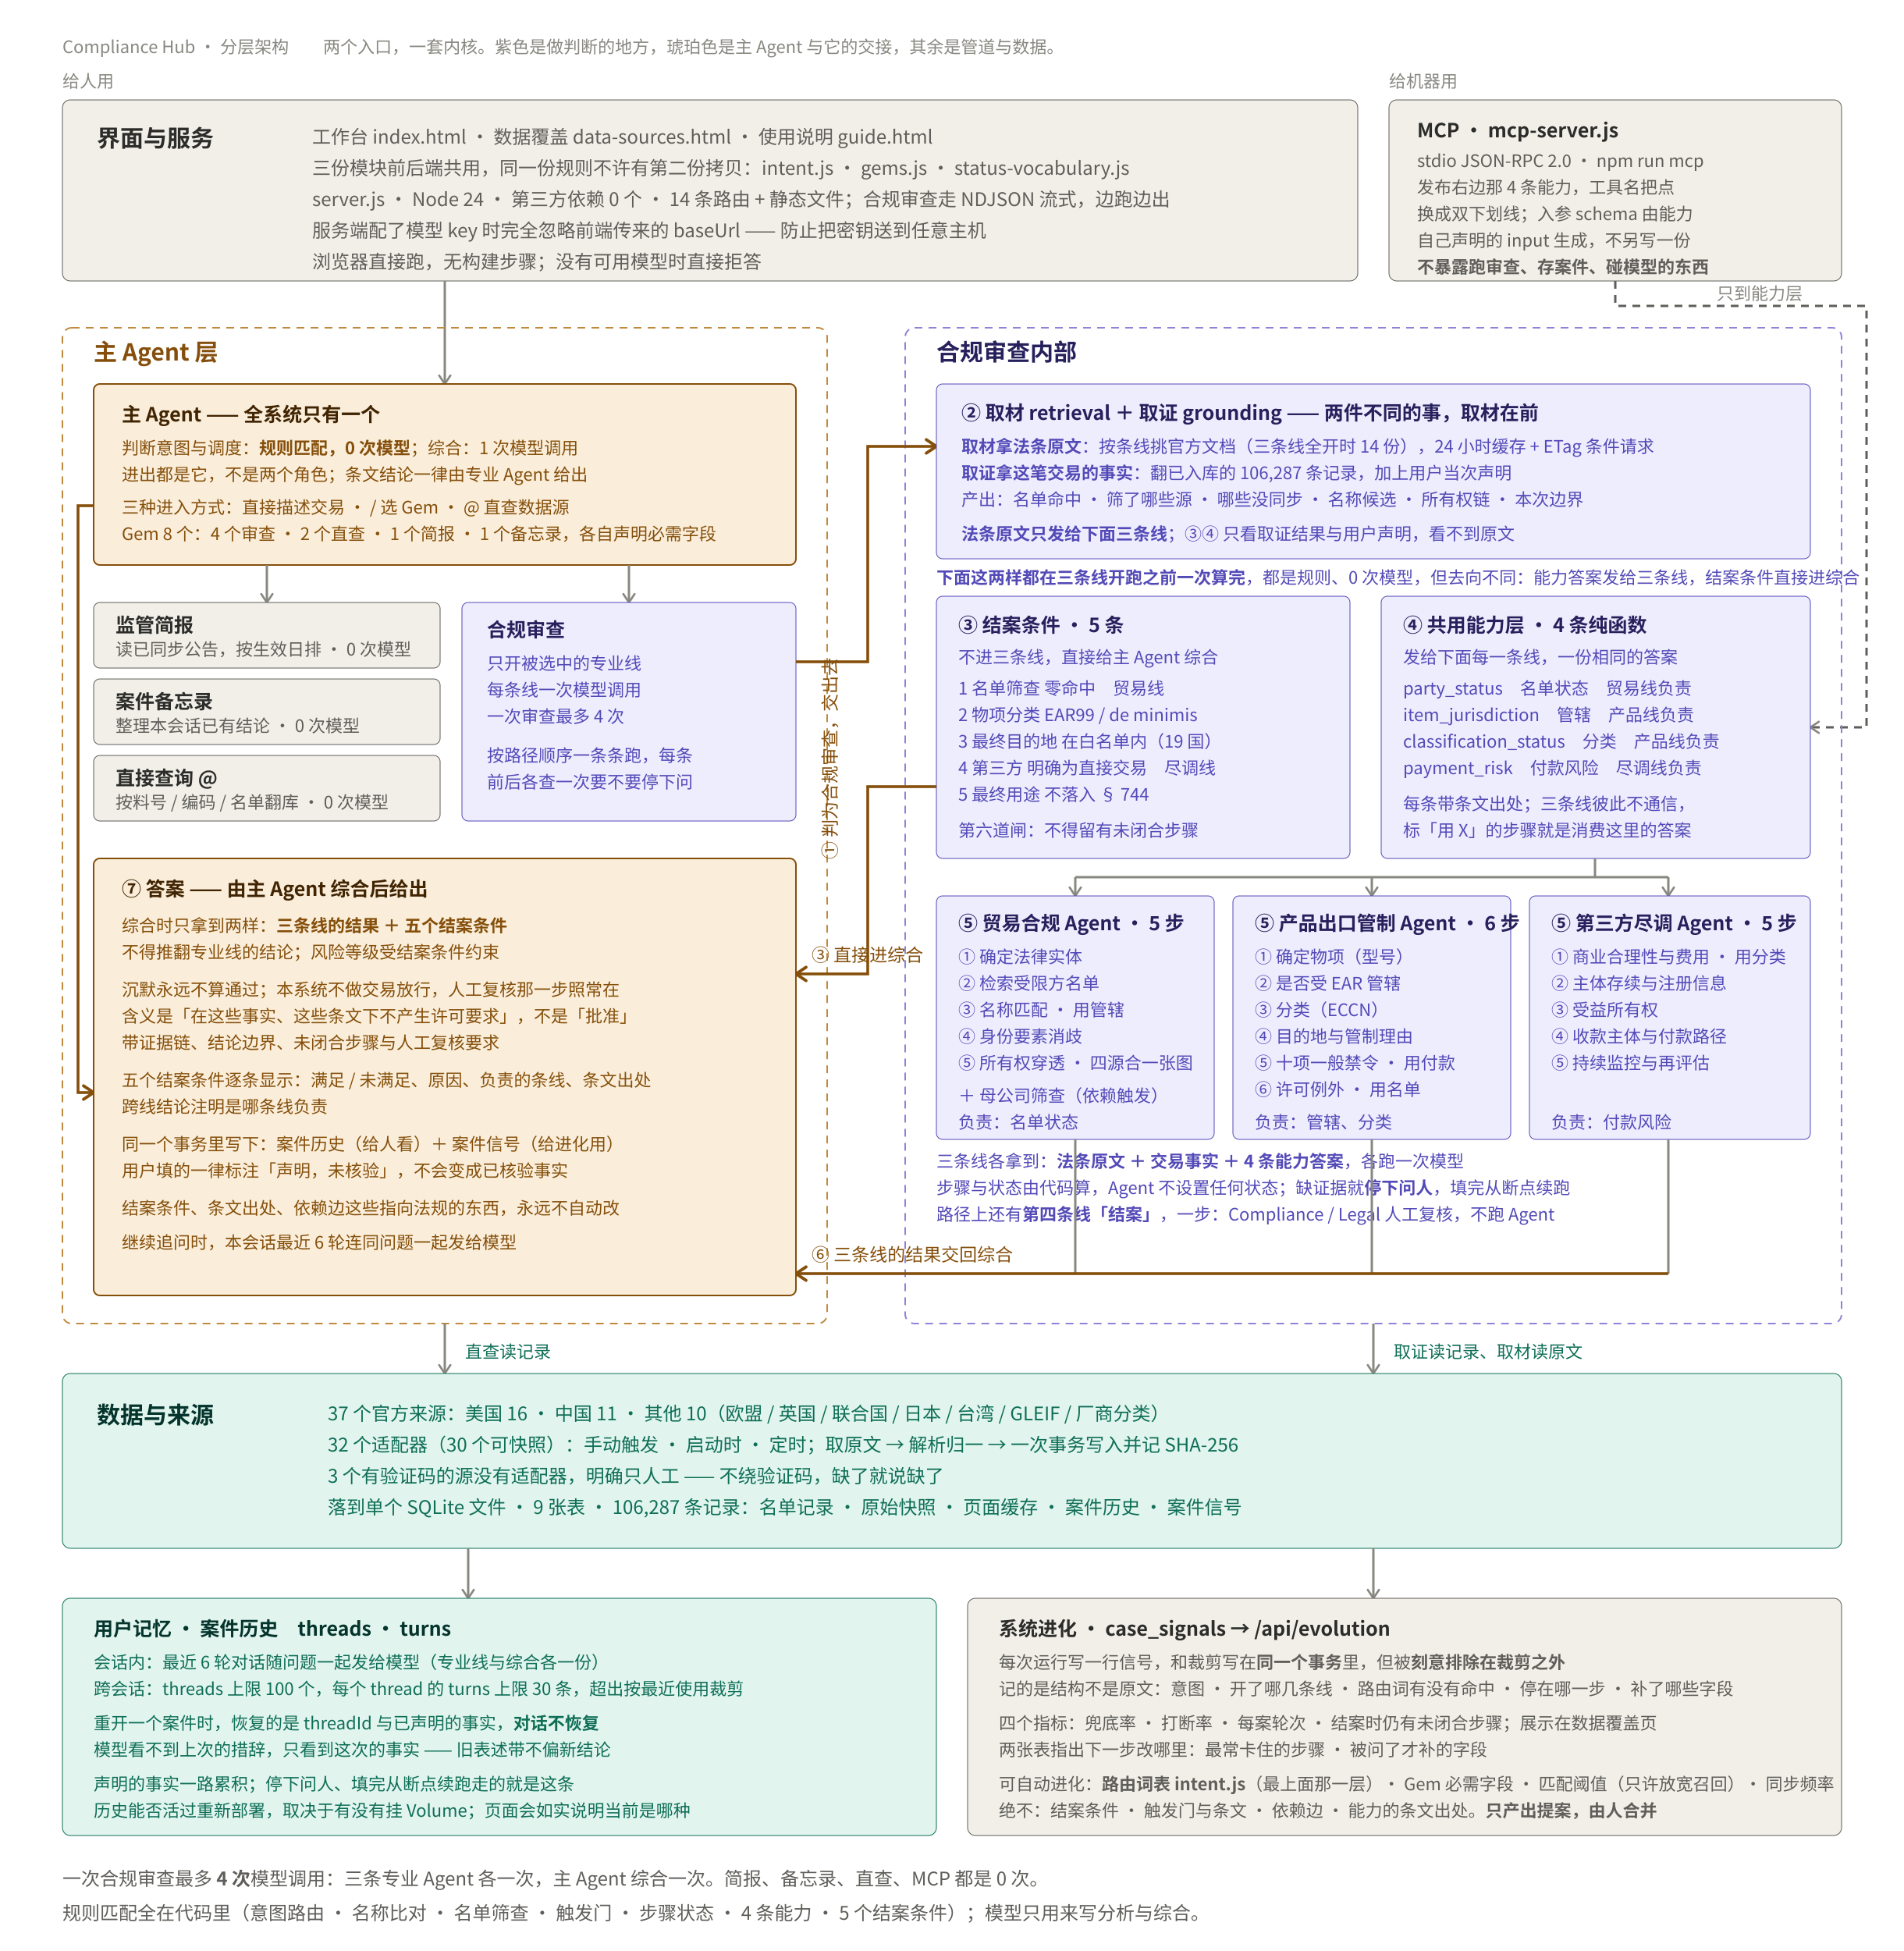
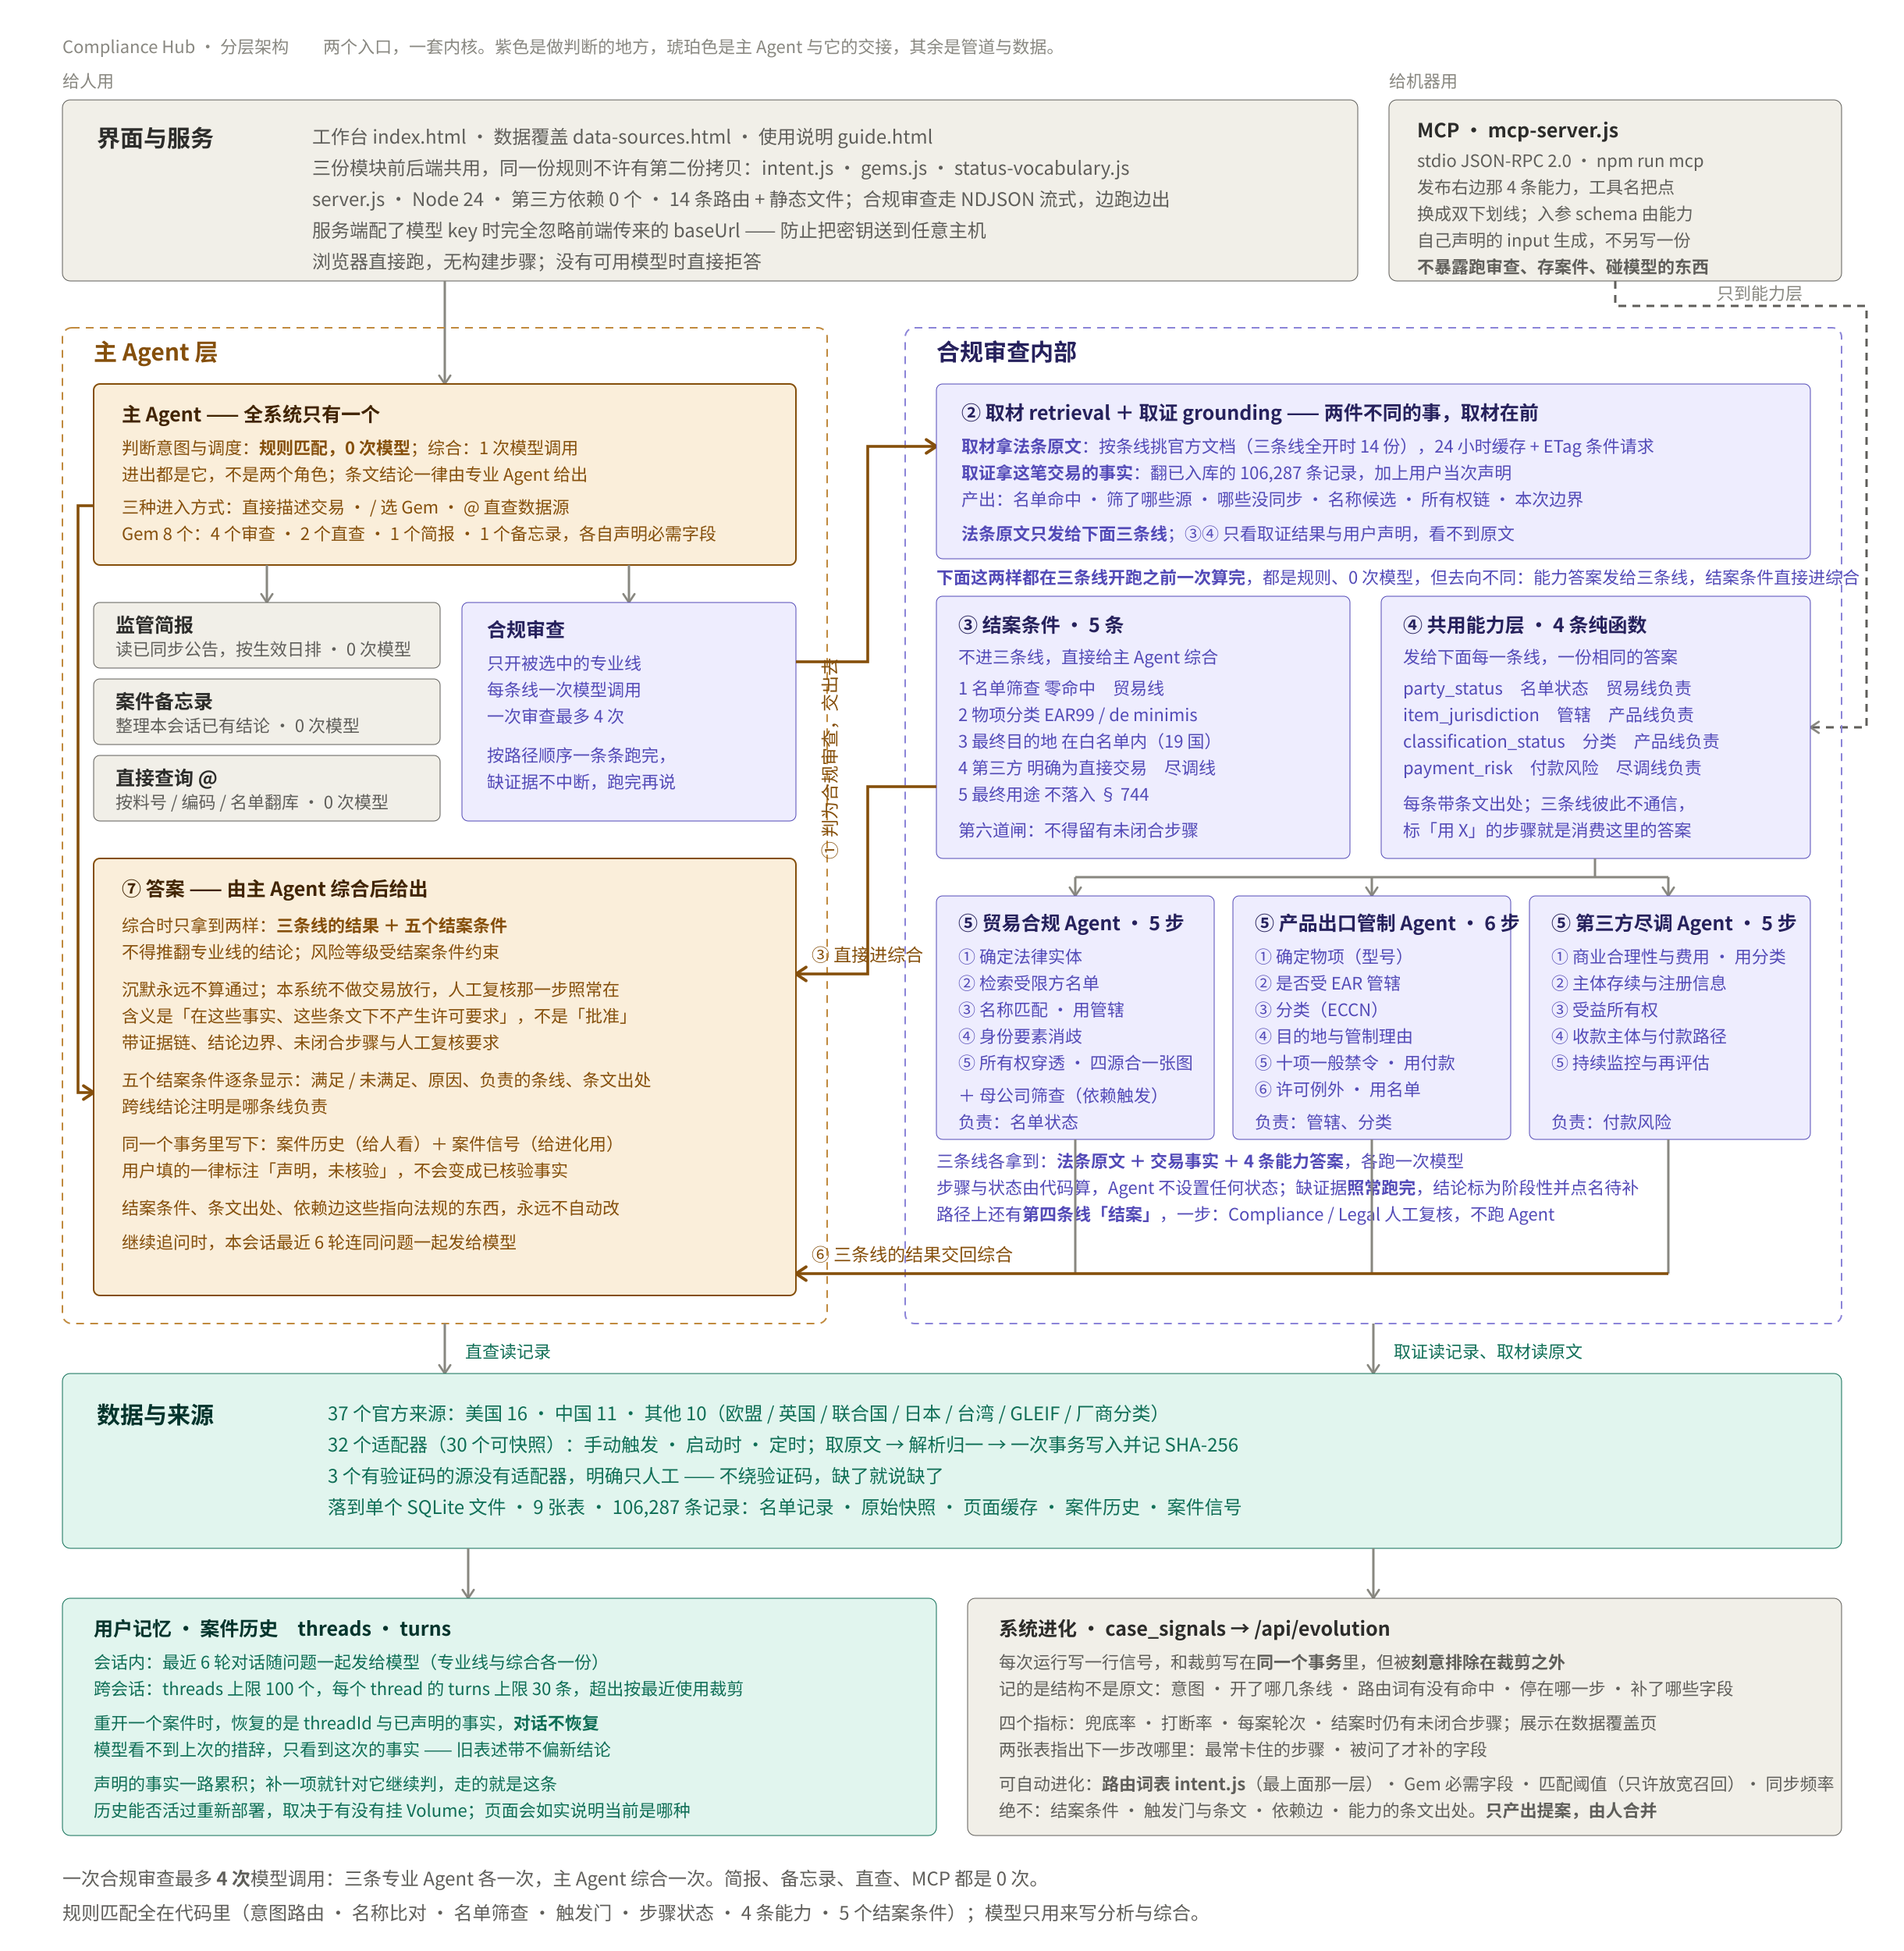
<svg xmlns="http://www.w3.org/2000/svg" width="1220" height="1250" viewBox="0 0 1220 1250" role="img">
  <style>
  svg { background: #ffffff; }
  text { font-family: "PingFang SC", "Hiragino Sans GB", "Microsoft YaHei", "Noto Sans CJK SC", -apple-system, "Segoe UI", sans-serif; }
  .layer { font-size: 15px; font-weight: 600; }
  .sub { font-size: 12.5px; font-weight: 600; }
  .ts { font-size: 12px; font-weight: 400; }
  .tn { font-size: 11px; font-weight: 400; }
  .note { font-size: 12px; fill: #5F5E5A; }
  .side { font-size: 11px; fill: #888780; }
  .arr { stroke: #888780; stroke-width: 1.5; fill: none; }
  .arr-hand { stroke: #854F0B; stroke-width: 1.8; fill: none; }
  .arr-mcp { stroke: #5F5E5A; stroke-width: 1.5; fill: none; stroke-dasharray: 5 4; }
  .lbl-hand { font-size: 11.5px; font-weight: 500; fill: #854F0B; }
  .band { fill: none; stroke-width: 1; stroke-dasharray: 5 4; }
  .c-gray rect { fill: #F1EFE8; stroke: #5F5E5A; stroke-width: 0.5; }
  .c-gray .layer, .c-gray .sub { fill: #2C2C2A; } .c-gray .ts, .c-gray .tn { fill: #5F5E5A; }
  .c-purple rect { fill: #EEEDFE; stroke: #534AB7; stroke-width: 0.5; }
  .c-purple .layer, .c-purple .sub { fill: #26215C; } .c-purple .ts, .c-purple .tn { fill: #534AB7; }
  .c-amber rect { fill: #FAEEDA; stroke: #854F0B; stroke-width: 1; }
  .c-amber .layer, .c-amber .sub { fill: #412402; } .c-amber .ts, .c-amber .tn { fill: #854F0B; }
  .c-teal rect { fill: #E1F5EE; stroke: #0F6E56; stroke-width: 0.5; }
  .c-teal .layer, .c-teal .sub { fill: #04342C; } .c-teal .ts, .c-teal .tn { fill: #0F6E56; }
</style>
  <defs>
    <marker id="a" viewBox="0 0 10 10" refX="8" refY="5" markerWidth="6" markerHeight="6" orient="auto-start-reverse">
      <path d="M2 1L8 5L2 9" fill="none" stroke="#888780" stroke-width="1.5" stroke-linecap="round" stroke-linejoin="round" />
    </marker>
    <marker id="ah" viewBox="0 0 10 10" refX="8" refY="5" markerWidth="6" markerHeight="6" orient="auto-start-reverse">
      <path d="M2 1L8 5L2 9" fill="none" stroke="#854F0B" stroke-width="1.8" stroke-linecap="round" stroke-linejoin="round" />
    </marker>
  </defs>
  <text class="side" x="40" y="34">Compliance Hub · 分层架构　　两个入口，一套内核。紫色是做判断的地方，琥珀色是主 Agent 与它的交接，其余是管道与数据。</text>
  <text class="side" x="40" y="56">给人用</text>
  <g class="c-gray">
    <rect x="40" y="64" width="830" height="116" rx="5" />
    <text class="layer" x="62" y="94">界面与服务</text>
    <text class="ts" x="200" y="92">工作台 index.html · 数据覆盖 data-sources.html · 使用说明 guide.html</text>
    <text class="ts" x="200" y="112">三份模块前后端共用，同一份规则不许有第二份拷贝：intent.js · gems.js · status-vocabulary.js</text>
    <text class="ts" x="200" y="132">server.js · Node 24 · 第三方依赖 0 个 · 14 条路由 + 静态文件；合规审查走 NDJSON 流式，边跑边出</text>
    <text class="ts" x="200" y="152">服务端配了模型 key 时完全忽略前端传来的 baseUrl —— 防止把密钥送到任意主机</text>
    <text class="ts" x="200" y="172">浏览器直接跑，无构建步骤；没有可用模型时直接拒答</text>
  </g>
  <text class="side" x="890" y="56">给机器用</text>
  <g class="c-gray">
    <rect x="890" y="64" width="290" height="116" rx="5" />
    <text class="sub" x="908" y="88">MCP · mcp-server.js</text>
    <text class="tn" x="908" y="107">stdio JSON-RPC 2.0 · npm run mcp</text>
    <text class="tn" x="908" y="124">发布右边那 4 条能力，工具名把点</text>
    <text class="tn" x="908" y="141">换成双下划线；入参 schema 由能力</text>
    <text class="tn" x="908" y="158">自己声明的 input 生成，不另写一份</text>
    <text class="tn" x="908" y="175">
      <tspan font-weight="600">不暴露跑审查、存案件、碰模型的东西</tspan>
    </text>
  </g>
  <path class="arr" d="M285 180 V246" marker-end="url(#a)" />
  <path class="arr-mcp" d="M1035 180 V196 H1196 V466 H1160" marker-end="url(#a)" />
  <text class="side" x="1100" y="192">只到能力层</text>
  <rect class="band" x="40" y="210" width="490" height="638" rx="6" stroke="#C08A3E" />
  <text class="layer" x="60" y="231" fill="#854F0B">主 Agent 层</text>
  <rect class="band" x="580" y="210" width="600" height="638" rx="6" stroke="#8B84D8" />
  <text class="layer" x="600" y="231" fill="#26215C">合规审查内部</text>
  <g class="c-amber">
    <rect x="60" y="246" width="450" height="116" rx="4" />
    <text class="sub" x="78" y="270">主 Agent —— 全系统只有一个</text>
    <text class="tn" x="78" y="291">判断意图与调度：<tspan font-weight="600">规则匹配，0 次模型</tspan>；综合：1 次模型调用</text>
    <text class="tn" x="78" y="308">进出都是它，不是两个角色；条文结论一律由专业 Agent 给出</text>
    <text class="tn" x="78" y="329">三种进入方式：直接描述交易 · / 选 Gem · @ 直查数据源</text>
    <text class="tn" x="78" y="346">Gem 8 个：4 个审查 · 2 个直查 · 1 个简报 · 1 个备忘录，各自声明必需字段</text>
  </g>
  <path class="arr" d="M171 362 V386" marker-end="url(#a)" />
  <path class="arr" d="M403 362 V386" marker-end="url(#a)" />
  <g class="c-gray">
    <rect x="60" y="386" width="222" height="42" rx="4" />
    <text class="sub" x="74" y="405">监管简报</text>
    <text class="tn" x="74" y="420">读已同步公告，按生效日排 · 0 次模型</text>
  </g>
  <g class="c-gray">
    <rect x="60" y="435" width="222" height="42" rx="4" />
    <text class="sub" x="74" y="454">案件备忘录</text>
    <text class="tn" x="74" y="469">整理本会话已有结论 · 0 次模型</text>
  </g>
  <g class="c-gray">
    <rect x="60" y="484" width="222" height="42" rx="4" />
    <text class="sub" x="74" y="503">直接查询 @</text>
    <text class="tn" x="74" y="518">按料号 / 编码 / 名单翻库 · 0 次模型</text>
  </g>
  <g class="c-purple">
    <rect x="296" y="386" width="214" height="140" rx="4" />
    <text class="sub" x="312" y="408">合规审查</text>
    <text class="tn" x="312" y="429">只开被选中的专业线</text>
    <text class="tn" x="312" y="446">每条线一次模型调用</text>
    <text class="tn" x="312" y="463">一次审查最多 4 次</text>
-     <text class="tn" x="312" y="488">按路径顺序一条条跑，每条</text>
-     <text class="tn" x="312" y="505">前后各查一次要不要停下问</text>
+     <text class="tn" x="312" y="488">按路径顺序一条条跑完，</text>
+     <text class="tn" x="312" y="505">缺证据不中断，跑完再说</text>
  </g>
  <path class="arr-hand" d="M510 424 H556 V286 H600" marker-end="url(#ah)" />
  <text class="lbl-hand" transform="rotate(-90 536 486)" x="536" y="486" text-anchor="middle">① 判为合规审查，交出去</text>
  <g class="c-purple">
    <rect x="600" y="246" width="560" height="112" rx="4" />
    <text class="sub" x="616" y="269">② 取材 retrieval ＋ 取证 grounding —— 两件不同的事，取材在前</text>
    <text class="tn" x="616" y="290">
      <tspan font-weight="600">取材拿法条原文</tspan>：按条线挑官方文档（三条线全开时 14 份），24 小时缓存 + ETag 条件请求</text>
    <text class="tn" x="616" y="307">
      <tspan font-weight="600">取证拿这笔交易的事实</tspan>：翻已入库的 106,287 条记录，加上用户当次声明</text>
    <text class="tn" x="616" y="324">　产出：名单命中 · 筛了哪些源 · 哪些没同步 · 名称候选 · 所有权链 · 本次边界</text>
    <text class="tn" x="616" y="346">
      <tspan font-weight="600">法条原文只发给下面三条线</tspan>；③④ 只看取证结果与用户声明，看不到原文</text>
  </g>
  <text class="tn" x="600" y="374" fill="#534AB7">
    <tspan font-weight="600">下面这两样都在三条线开跑之前一次算完</tspan>，都是规则、0 次模型，但去向不同：能力答案发给三条线，结案条件直接进综合</text>
  <g class="c-purple">
    <rect x="600" y="382" width="265" height="168" rx="4" />
    <text class="sub" x="614" y="405">③ 结案条件 · 5 条</text>
    <text class="tn" x="614" y="425">不进三条线，直接给主 Agent 综合</text>
    <text class="tn" x="614" y="445">1 名单筛查 零命中　贸易线</text>
    <text class="tn" x="614" y="462">2 物项分类 EAR99 / de minimis</text>
    <text class="tn" x="614" y="479">3 最终目的地 在白名单内（19 国）</text>
    <text class="tn" x="614" y="496">4 第三方 明确为直接交易　尽调线</text>
    <text class="tn" x="614" y="513">5 最终用途 不落入 § 744</text>
    <text class="tn" x="614" y="536">第六道闸：不得留有未闭合步骤</text>
  </g>
  <g class="c-purple">
    <rect x="885" y="382" width="275" height="168" rx="4" />
    <text class="sub" x="899" y="405">④ 共用能力层 · 4 条纯函数</text>
    <text class="tn" x="899" y="425">发给下面每一条线，一份相同的答案</text>
    <text class="tn" x="899" y="445">party_status　名单状态　贸易线负责</text>
    <text class="tn" x="899" y="462">item_jurisdiction　管辖　产品线负责</text>
    <text class="tn" x="899" y="479">classification_status　分类　产品线负责</text>
    <text class="tn" x="899" y="496">payment_risk　付款风险　尽调线负责</text>
    <text class="tn" x="899" y="519">每条带条文出处；三条线彼此不通信，</text>
    <text class="tn" x="899" y="536">标「用 X」的步骤就是消费这里的答案</text>
  </g>
  <path class="arr" d="M1022 550 V562" />
  <path class="arr" d="M689 562 H1069" />
  <path class="arr" d="M689 562 V574" marker-end="url(#a)" />
  <path class="arr" d="M879 562 V574" marker-end="url(#a)" />
  <path class="arr" d="M1069 562 V574" marker-end="url(#a)" />
  <g class="c-purple">
    <rect x="600" y="574" width="178" height="156" rx="4" />
    <text class="sub" x="614" y="596">⑤ 贸易合规 Agent · 5 步</text>
    <text class="tn" x="614" y="617">① 确定法律实体</text>
    <text class="tn" x="614" y="634">② 检索受限方名单</text>
    <text class="tn" x="614" y="651">③ 名称匹配 · 用管辖</text>
    <text class="tn" x="614" y="668">④ 身份要素消歧</text>
    <text class="tn" x="614" y="685">⑤ 所有权穿透 · 四源合一张图</text>
    <text class="tn" x="614" y="706">＋ 母公司筛查（依赖触发）</text>
    <text class="tn" x="614" y="723">负责：名单状态</text>
  </g>
  <g class="c-purple">
    <rect x="790" y="574" width="178" height="156" rx="4" />
    <text class="sub" x="804" y="596">⑤ 产品出口管制 Agent · 6 步</text>
    <text class="tn" x="804" y="617">① 确定物项（型号）</text>
    <text class="tn" x="804" y="634">② 是否受 EAR 管辖</text>
    <text class="tn" x="804" y="651">③ 分类（ECCN）</text>
    <text class="tn" x="804" y="668">④ 目的地与管制理由</text>
    <text class="tn" x="804" y="685">⑤ 十项一般禁令 · 用付款</text>
    <text class="tn" x="804" y="702">⑥ 许可例外 · 用名单</text>
    <text class="tn" x="804" y="723">负责：管辖、分类</text>
  </g>
  <g class="c-purple">
    <rect x="980" y="574" width="180" height="156" rx="4" />
    <text class="sub" x="994" y="596">⑤ 第三方尽调 Agent · 5 步</text>
    <text class="tn" x="994" y="617">① 商业合理性与费用 · 用分类</text>
    <text class="tn" x="994" y="634">② 主体存续与注册信息</text>
    <text class="tn" x="994" y="651">③ 受益所有权</text>
    <text class="tn" x="994" y="668">④ 收款主体与付款路径</text>
    <text class="tn" x="994" y="685">⑤ 持续监控与再评估</text>
    <text class="tn" x="994" y="723">负责：付款风险</text>
  </g>
  <text class="tn" x="600" y="748" fill="#534AB7">三条线各拿到：<tspan font-weight="600">法条原文 ＋ 交易事实 ＋ 4 条能力答案</tspan>，各跑一次模型</text>
-   <text class="tn" x="600" y="765" fill="#534AB7">步骤与状态由代码算，Agent 不设置任何状态；缺证据就<tspan font-weight="600">停下问人</tspan>，填完从断点续跑</text>
+   <text class="tn" x="600" y="765" fill="#534AB7">步骤与状态由代码算，Agent 不设置任何状态；缺证据<tspan font-weight="600">照常跑完</tspan>，结论标为阶段性并点名待补</text>
  <text class="tn" x="600" y="782" fill="#534AB7">路径上还有<tspan font-weight="600">第四条线「结案」</tspan>，一步：Compliance / Legal 人工复核，不跑 Agent</text>
  <path class="arr" d="M689 730 V816" />
  <path class="arr" d="M879 730 V816" />
  <path class="arr" d="M1069 730 V816" />
  <path class="arr-hand" d="M1069 816 H510" marker-end="url(#ah)" />
  <text class="lbl-hand" x="520" y="808">⑥ 三条线的结果交回综合</text>
  <path class="arr-hand" d="M600 504 H556 V624 H510" marker-end="url(#ah)" />
  <text class="lbl-hand" x="520" y="616">③ 直接进综合</text>
  <path class="arr-hand" d="M60 324 H50 V700 H60" marker-end="url(#ah)" />
  <g class="c-amber">
    <rect x="60" y="550" width="450" height="280" rx="4" />
    <text class="sub" x="78" y="574">⑦ 答案 —— 由主 Agent 综合后给出</text>
    <text class="tn" x="78" y="597">综合时只拿到两样：<tspan font-weight="600">三条线的结果 ＋ 五个结案条件</tspan>
    </text>
    <text class="tn" x="78" y="614">不得推翻专业线的结论；风险等级受结案条件约束</text>
    <text class="tn" x="78" y="638">沉默永远不算通过；本系统不做交易放行，人工复核那一步照常在</text>
    <text class="tn" x="78" y="655">含义是「在这些事实、这些条文下不产生许可要求」，不是「批准」</text>
    <text class="tn" x="78" y="672">带证据链、结论边界、未闭合步骤与人工复核要求</text>
    <text class="tn" x="78" y="696">五个结案条件逐条显示：满足 / 未满足、原因、负责的条线、条文出处</text>
    <text class="tn" x="78" y="713">跨线结论注明是哪条线负责</text>
    <text class="tn" x="78" y="737">同一个事务里写下：案件历史（给人看）＋ 案件信号（给进化用）</text>
    <text class="tn" x="78" y="754">用户填的一律标注「声明，未核验」，不会变成已核验事实</text>
    <text class="tn" x="78" y="778">结案条件、条文出处、依赖边这些指向法规的东西，永远不自动改</text>
    <text class="tn" x="78" y="800">继续追问时，本会话最近 6 轮连同问题一起发给模型</text>
  </g>
  <path class="arr" d="M285 848 V880" marker-end="url(#a)" />
  <path class="arr" d="M880 848 V880" marker-end="url(#a)" />
  <text class="tn" x="298" y="870" fill="#0F6E56">直查读记录</text>
  <text class="tn" x="893" y="870" fill="#0F6E56">取证读记录、取材读原文</text>
  <g class="c-teal">
    <rect x="40" y="880" width="1140" height="112" rx="5" />
    <text class="layer" x="62" y="912">数据与来源</text>
    <text class="ts" x="210" y="910">37 个官方来源：美国 16 · 中国 11 · 其他 10（欧盟 / 英国 / 联合国 / 日本 / 台湾 / GLEIF / 厂商分类）</text>
    <text class="ts" x="210" y="930">32 个适配器（30 个可快照）：手动触发 · 启动时 · 定时；取原文 → 解析归一 → 一次事务写入并记 SHA-256</text>
    <text class="ts" x="210" y="950">3 个有验证码的源没有适配器，明确只人工 —— 不绕验证码，缺了就说缺了</text>
    <text class="ts" x="210" y="970">落到单个 SQLite 文件 · 9 张表 · 106,287 条记录：名单记录 · 原始快照 · 页面缓存 · 案件历史 · 案件信号</text>
  </g>
  <path class="arr" d="M300 992 V1024" marker-end="url(#a)" />
  <path class="arr" d="M880 992 V1024" marker-end="url(#a)" />
  <g class="c-teal">
    <rect x="40" y="1024" width="560" height="152" rx="5" />
    <text class="sub" x="60" y="1048">用户记忆 · 案件历史　threads · turns</text>
    <text class="tn" x="60" y="1069">会话内：最近 6 轮对话随问题一起发给模型（专业线与综合各一份）</text>
    <text class="tn" x="60" y="1086">跨会话：threads 上限 100 个，每个 thread 的 turns 上限 30 条，超出按最近使用裁剪</text>
    <text class="tn" x="60" y="1108">重开一个案件时，恢复的是 threadId 与已声明的事实，<tspan font-weight="600">对话不恢复</tspan>
    </text>
    <text class="tn" x="60" y="1125">　模型看不到上次的措辞，只看到这次的事实 —— 旧表述带不偏新结论</text>
-     <text class="tn" x="60" y="1147">声明的事实一路累积；停下问人、填完从断点续跑走的就是这条</text>
+     <text class="tn" x="60" y="1147">声明的事实一路累积；补一项就针对它继续判，走的就是这条</text>
    <text class="tn" x="60" y="1164">历史能否活过重新部署，取决于有没有挂 Volume；页面会如实说明当前是哪种</text>
  </g>
  <g class="c-gray">
    <rect x="620" y="1024" width="560" height="152" rx="5" />
    <text class="sub" x="640" y="1048">系统进化 · case_signals → /api/evolution</text>
    <text class="tn" x="640" y="1069">每次运行写一行信号，和裁剪写在<tspan font-weight="600">同一个事务</tspan>里，但被<tspan font-weight="600">刻意排除在裁剪之外</tspan>
    </text>
    <text class="tn" x="640" y="1086">记的是结构不是原文：意图 · 开了哪几条线 · 路由词有没有命中 · 停在哪一步 · 补了哪些字段</text>
    <text class="tn" x="640" y="1108">四个指标：兜底率 · 打断率 · 每案轮次 · 结案时仍有未闭合步骤；展示在数据覆盖页</text>
    <text class="tn" x="640" y="1125">两张表指出下一步改哪里：最常卡住的步骤 · 被问了才补的字段</text>
    <text class="tn" x="640" y="1147">可自动进化：<tspan font-weight="600">路由词表 intent.js</tspan>（最上面那一层）· Gem 必需字段 · 匹配阈值（只许放宽召回）· 同步频率</text>
    <text class="tn" x="640" y="1164">绝不：结案条件 · 触发门与条文 · 依赖边 · 能力的条文出处。<tspan font-weight="600">只产出提案，由人合并</tspan>
    </text>
  </g>
  <text class="note" x="40" y="1208">一次合规审查最多 <tspan font-weight="600">4 次</tspan>模型调用：三条专业 Agent 各一次，主 Agent 综合一次。简报、备忘录、直查、MCP 都是 0 次。</text>
  <text class="note" x="40" y="1230">规则匹配全在代码里（意图路由 · 名称比对 · 名单筛查 · 触发门 · 步骤状态 · 4 条能力 · 5 个结案条件）；模型只用来写分析与综合。</text>
</svg>
